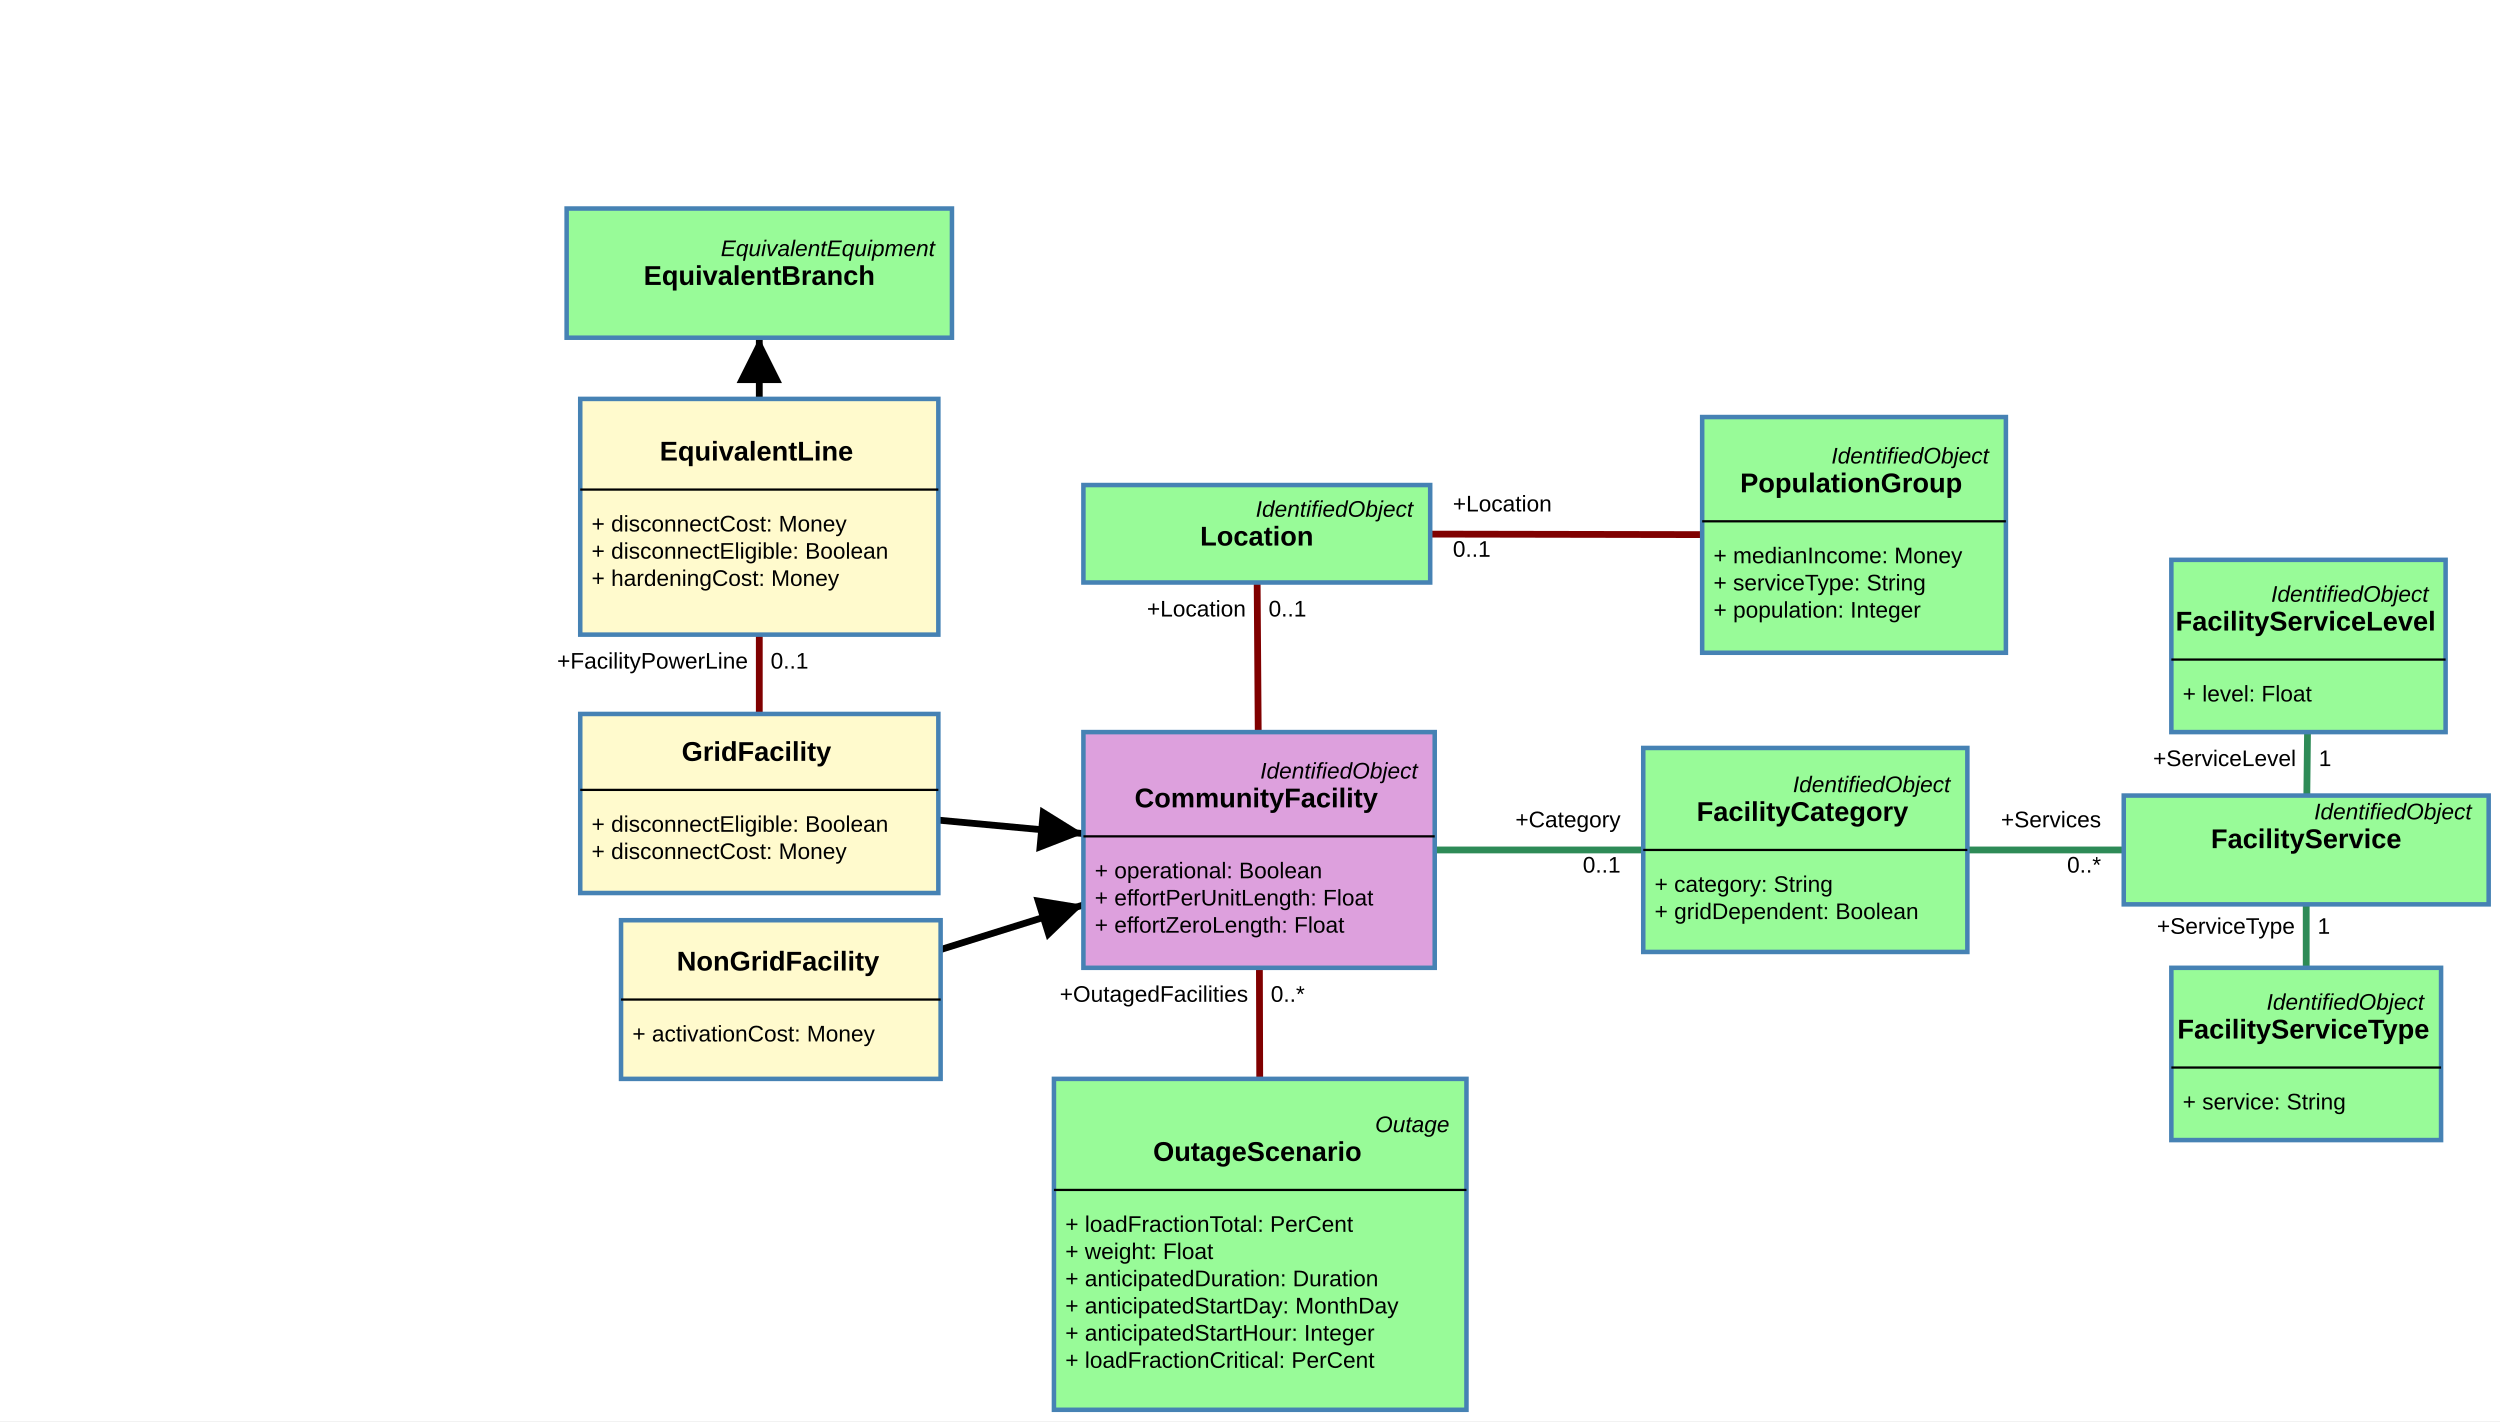
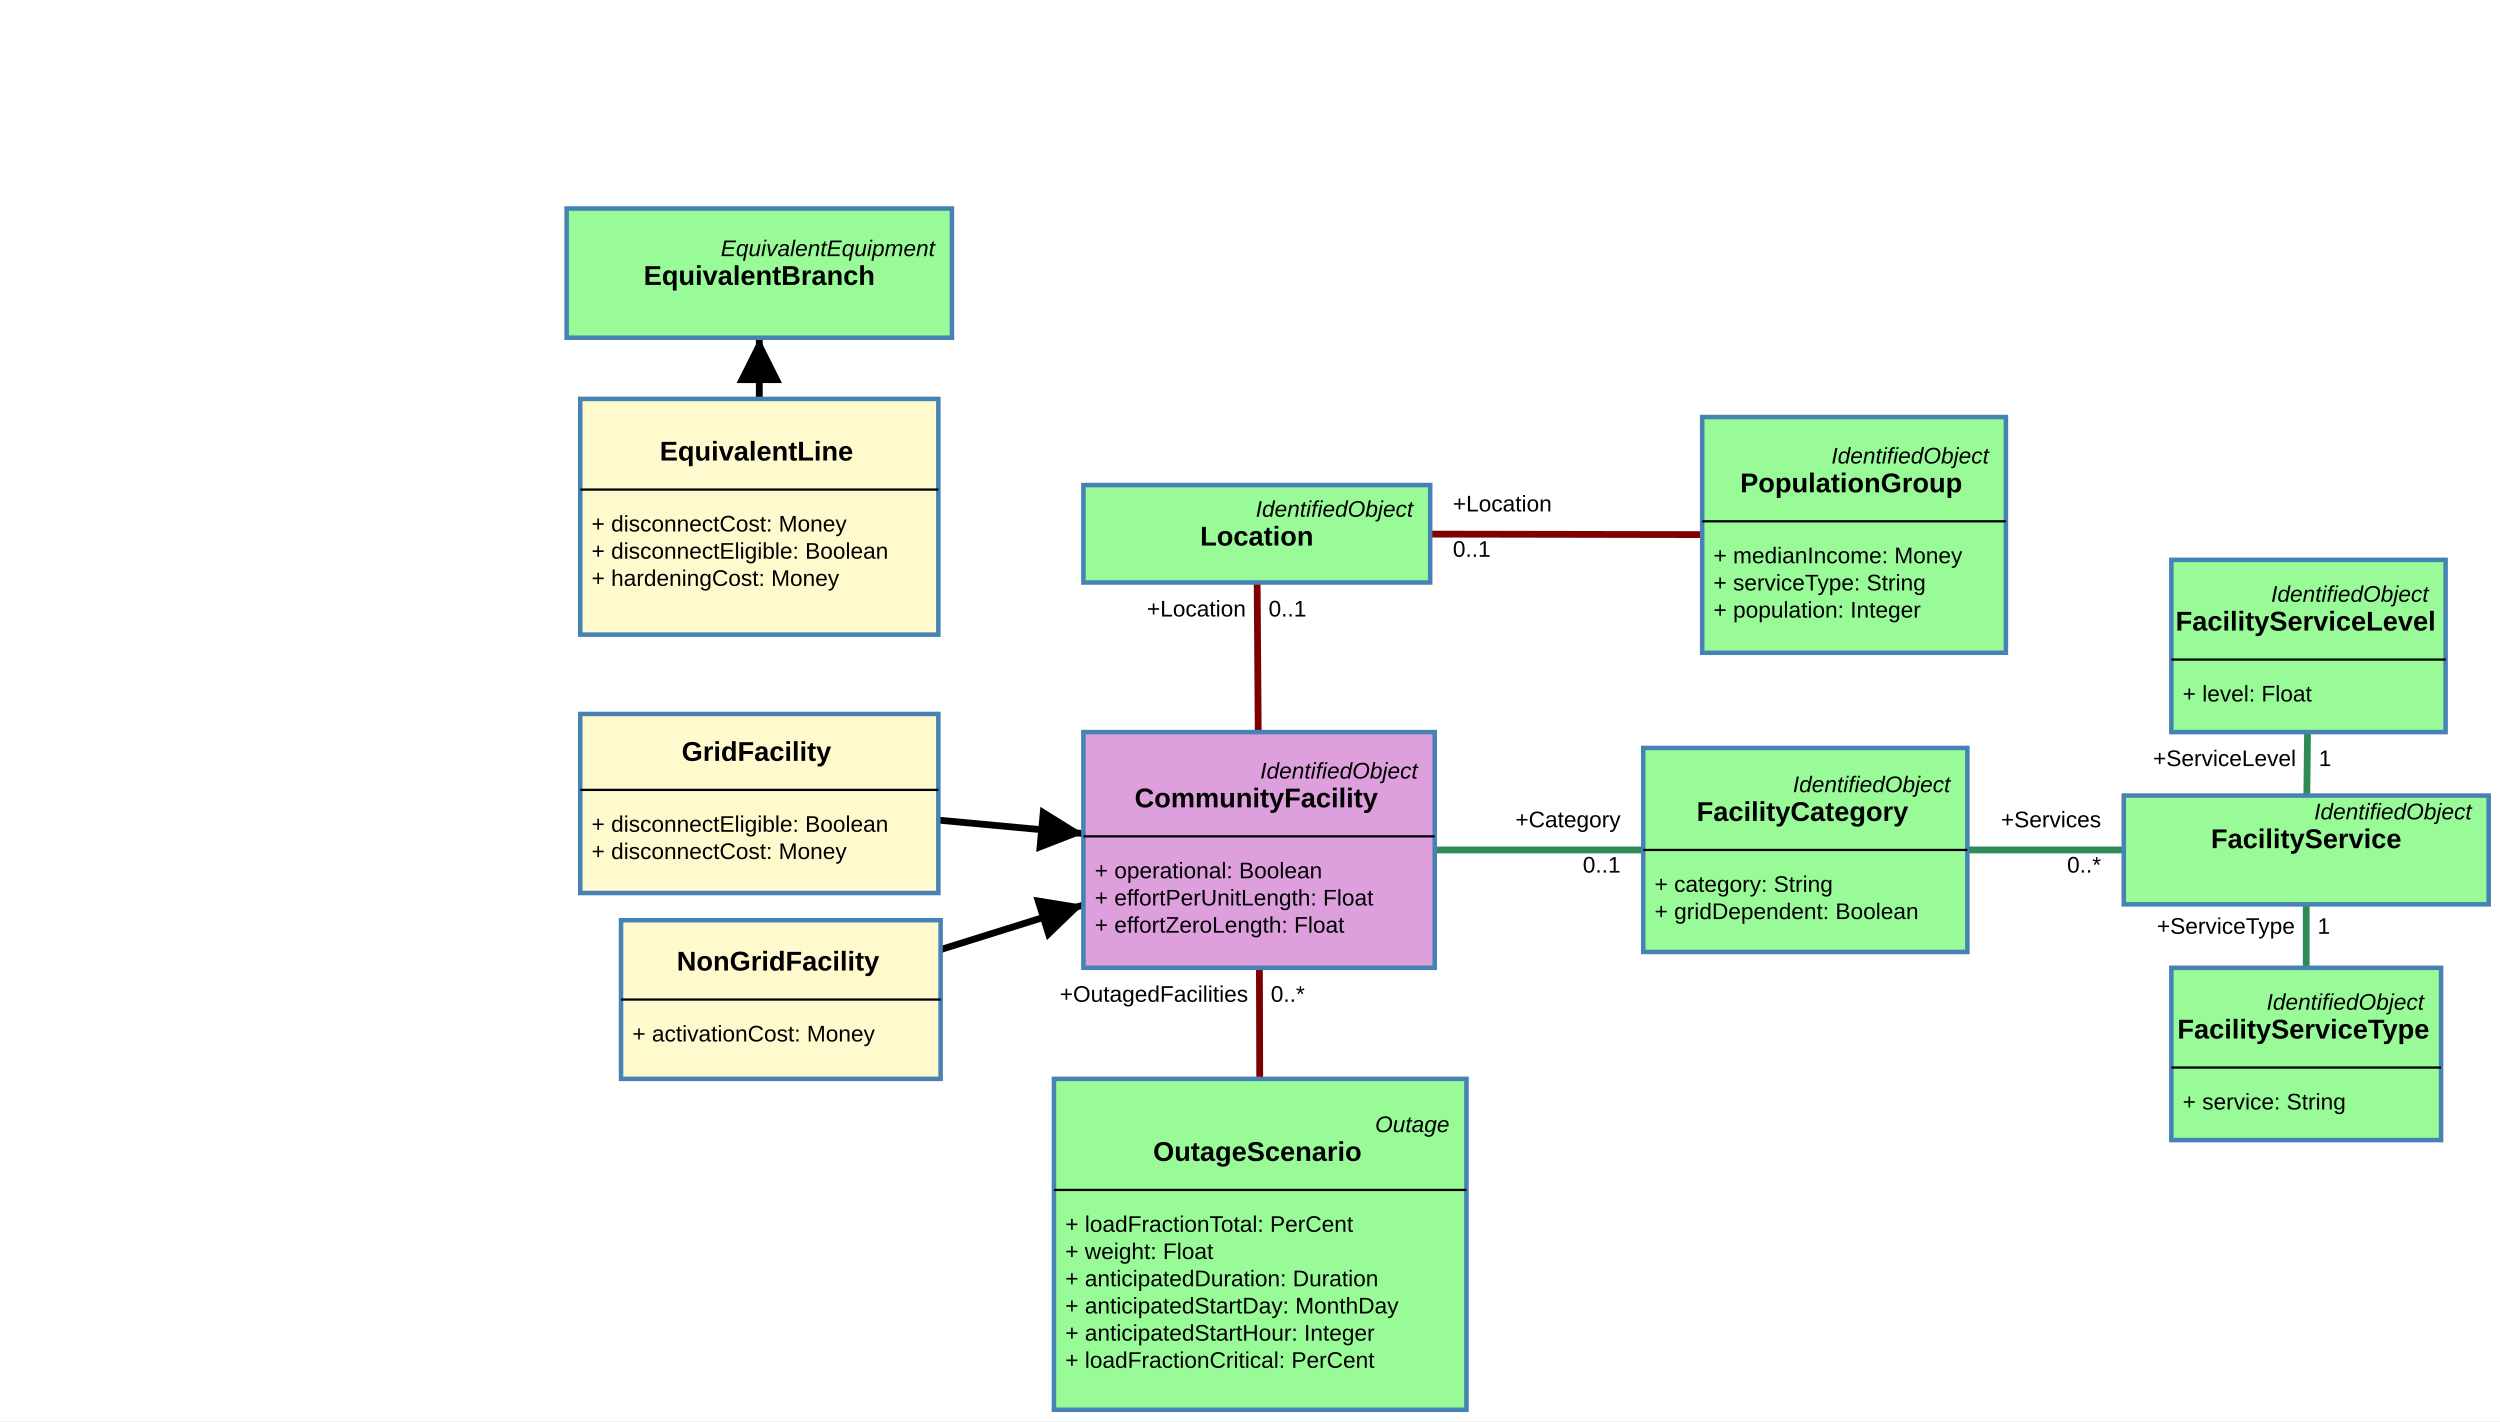
<svg xmlns="http://www.w3.org/2000/svg" width="1103" height="627">
  <rect width="100%" height="100%" fill="white" />
  <g class="zoom-group">
    <defs>
      <marker id="arrowhead" viewBox="-0 -5 10 10" refX="5" refY="0" orient="auto" markerWidth="10" markerHeight="10" xoverflow="visible">
        <path d="M 0,-5 L 10 ,0 L 0,5" fill="black" style="stroke: none;" />
      </marker>
    </defs>
    <line class="link" x1="344.5" y1="441" x2="555.5" y2="375" stroke="#000000" stroke-width="3" marker-end="url(#arrowhead)" />
    <line class="link" x1="335" y1="354.5" x2="555.5" y2="375" stroke="#000000" stroke-width="3" marker-end="url(#arrowhead)" />
    <line class="link" x1="554.5" y1="235.5" x2="555.5" y2="375" stroke="#800000" stroke-width="3" />
    <line class="link" x1="818" y1="236" x2="554.5" y2="235.5" stroke="#800000" stroke-width="3" />
    <line class="link" x1="555.5" y1="375" x2="796.5" y2="375" stroke="#2e8b57" stroke-width="3" />
-     <line class="link" x1="335" y1="228" x2="335" y2="354.5" stroke="#800000" stroke-width="3" />
    <line class="link" x1="335" y1="228" x2="335" y2="120.5" stroke="#000000" stroke-width="3" marker-end="url(#arrowhead)" />
    <line class="link" x1="556" y1="549" x2="555.5" y2="375" stroke="#800000" stroke-width="3" />
    <line class="link" x1="1017.5" y1="375" x2="796.5" y2="375" stroke="#2e8b57" stroke-width="3" />
    <line class="link" x1="1017.5" y1="375" x2="1017.5" y2="465" stroke="#2e8b57" stroke-width="3" />
    <line class="link" x1="1018.5" y1="285" x2="1017.5" y2="375" stroke="#2e8b57" stroke-width="3" />
    <line class="arrow" x2="468.456" y2="402.227" x1="344.5" y1="441" stroke="#000000" stroke-width="2" marker-end="url(#arrowhead)" />
    <line class="arrow" x2="468.043" y2="366.869" x1="335" y1="354.5" stroke="#000000" stroke-width="2" marker-end="url(#arrowhead)" />
    <line class="arrow" x2="335" y2="159" x1="335" y1="228" stroke="#000000" stroke-width="2" marker-end="url(#arrowhead)" />
    <g class="draggable" transform="translate(250, 92)">
      <rect class="box" width="170" height="57" style="fill: #98fb98; stroke: steelblue; stroke-width: 2px; cursor: move;" />
      <text x="0" y="0" text-anchor="start" font-size="10px">
        <tspan x="165" y="17.5" dy=".35em" text-anchor="end" style="font-family: Arial, sans-serif; font-weight: 400; font-style: italic; fill: black; font-size: 10px; pointer-events: none;">EquivalentEquipment</tspan>
        <tspan x="85" y="29.5" dy=".35em" text-anchor="middle" style="font-family: Arial, sans-serif; font-weight: 700; font-style: normal; fill: black; font-size: 12px; pointer-events: none;">EquivalentBranch</tspan>
      </text>
    </g>
    <g class="draggable" transform="translate(478, 214)">
      <rect class="box" width="153" height="43" style="fill: #98fb98; stroke: steelblue; stroke-width: 2px; cursor: move;" />
      <text x="0" y="0" text-anchor="start" font-size="10px">
        <tspan x="148" y="10.5" dy=".35em" text-anchor="end" style="font-family: Arial, sans-serif; font-weight: 400; font-style: italic; fill: black; font-size: 10px; pointer-events: none;">IdentifiedObject</tspan>
        <tspan x="76.5" y="22.5" dy=".35em" text-anchor="middle" style="font-family: Arial, sans-serif; font-weight: 700; font-style: normal; fill: black; font-size: 12px; pointer-events: none;">Location</tspan>
      </text>
    </g>
    <g class="draggable" transform="translate(465, 476)">
      <rect class="box" width="182" height="146" style="fill: #98fb98; stroke: steelblue; stroke-width: 2px; cursor: move;" />
      <text x="0" y="0" text-anchor="start" font-size="10px">
        <tspan x="177" y="20" dy=".35em" text-anchor="end" style="font-family: Arial, sans-serif; font-weight: 400; font-style: italic; fill: black; font-size: 10px; pointer-events: none;">Outage</tspan>
        <tspan x="91" y="32" dy=".35em" text-anchor="middle" style="font-family: Arial, sans-serif; font-weight: 700; font-style: normal; fill: black; font-size: 12px; pointer-events: none;">OutageScenario</tspan>
        <tspan x="5" y="64" dy=".35em" text-anchor="start" style="font-family: Arial, sans-serif; font-weight: 400; font-style: normal; fill: black; font-size: 10px; pointer-events: none;">+   loadFractionTotal: PerCent</tspan>
        <tspan x="5" y="76" dy=".35em" text-anchor="start" style="font-family: Arial, sans-serif; font-weight: 400; font-style: normal; fill: black; font-size: 10px; pointer-events: none;">+   weight: Float</tspan>
        <tspan x="5" y="88" dy=".35em" text-anchor="start" style="font-family: Arial, sans-serif; font-weight: 400; font-style: normal; fill: black; font-size: 10px; pointer-events: none;">+   anticipatedDuration: Duration</tspan>
        <tspan x="5" y="100" dy=".35em" text-anchor="start" style="font-family: Arial, sans-serif; font-weight: 400; font-style: normal; fill: black; font-size: 10px; pointer-events: none;">+   anticipatedStartDay: MonthDay</tspan>
        <tspan x="5" y="112" dy=".35em" text-anchor="start" style="font-family: Arial, sans-serif; font-weight: 400; font-style: normal; fill: black; font-size: 10px; pointer-events: none;">+   anticipatedStartHour: Integer</tspan>
        <tspan x="5" y="124" dy=".35em" text-anchor="start" style="font-family: Arial, sans-serif; font-weight: 400; font-style: normal; fill: black; font-size: 10px; pointer-events: none;">+   loadFractionCritical: PerCent</tspan>
      </text>
      <line x1="0" x2="182" y1="49" y2="49" stroke="black" stroke-width="1" />
    </g>
    <g class="draggable" transform="translate(725, 330)">
      <rect class="box" width="143" height="90" style="fill: #98fb98; stroke: steelblue; stroke-width: 2px; cursor: move;" />
      <text x="0" y="0" text-anchor="start" font-size="10px">
        <tspan x="138" y="16" dy=".35em" text-anchor="end" style="font-family: Arial, sans-serif; font-weight: 400; font-style: italic; fill: black; font-size: 10px; pointer-events: none;">IdentifiedObject</tspan>
        <tspan x="71.5" y="28" dy=".35em" text-anchor="middle" style="font-family: Arial, sans-serif; font-weight: 700; font-style: normal; fill: black; font-size: 12px; pointer-events: none;">FacilityCategory</tspan>
        <tspan x="5" y="60" dy=".35em" text-anchor="start" style="font-family: Arial, sans-serif; font-weight: 400; font-style: normal; fill: black; font-size: 10px; pointer-events: none;">+   category: String</tspan>
        <tspan x="5" y="72" dy=".35em" text-anchor="start" style="font-family: Arial, sans-serif; font-weight: 400; font-style: normal; fill: black; font-size: 10px; pointer-events: none;">+   gridDependent: Boolean</tspan>
      </text>
      <line x1="0" x2="143" y1="45" y2="45" stroke="black" stroke-width="1" />
    </g>
    <g class="draggable" transform="translate(478, 323)">
      <rect class="box" width="155" height="104" style="fill: #dda0dd; stroke: steelblue; stroke-width: 2px; cursor: move;" />
      <text x="0" y="0" text-anchor="start" font-size="10px">
        <tspan x="150" y="17" dy=".35em" text-anchor="end" style="font-family: Arial, sans-serif; font-weight: 400; font-style: italic; fill: black; font-size: 10px; pointer-events: none;">IdentifiedObject</tspan>
        <tspan x="77.5" y="29" dy=".35em" text-anchor="middle" style="font-family: Arial, sans-serif; font-weight: 700; font-style: normal; fill: black; font-size: 12px; pointer-events: none;">CommunityFacility</tspan>
        <tspan x="5" y="61" dy=".35em" text-anchor="start" style="font-family: Arial, sans-serif; font-weight: 400; font-style: normal; fill: black; font-size: 10px; pointer-events: none;">+   operational: Boolean</tspan>
        <tspan x="5" y="73" dy=".35em" text-anchor="start" style="font-family: Arial, sans-serif; font-weight: 400; font-style: normal; fill: black; font-size: 10px; pointer-events: none;">+   effortPerUnitLength: Float</tspan>
        <tspan x="5" y="85" dy=".35em" text-anchor="start" style="font-family: Arial, sans-serif; font-weight: 400; font-style: normal; fill: black; font-size: 10px; pointer-events: none;">+   effortZeroLength: Float</tspan>
      </text>
      <line x1="0" x2="155" y1="46" y2="46" stroke="black" stroke-width="1" />
    </g>
    <g class="draggable" transform="translate(256, 315)">
      <rect class="box" width="158" height="79" style="fill: #fffacd; stroke: steelblue; stroke-width: 2px; cursor: move;" />
      <text x="0" y="0" text-anchor="start" font-size="10px">
        <tspan x="79" y="16.5" dy=".35em" text-anchor="middle" style="font-family: Arial, sans-serif; font-weight: 700; font-style: normal; fill: black; font-size: 12px; pointer-events: none;">GridFacility</tspan>
        <tspan x="5" y="48.5" dy=".35em" text-anchor="start" style="font-family: Arial, sans-serif; font-weight: 400; font-style: normal; fill: black; font-size: 10px; pointer-events: none;">+   disconnectEligible: Boolean</tspan>
        <tspan x="5" y="60.5" dy=".35em" text-anchor="start" style="font-family: Arial, sans-serif; font-weight: 400; font-style: normal; fill: black; font-size: 10px; pointer-events: none;">+   disconnectCost: Money</tspan>
      </text>
      <line x1="0" x2="158" y1="33.5" y2="33.5" stroke="black" stroke-width="1" />
    </g>
    <g class="draggable" transform="translate(274, 406)">
      <rect class="box" width="141" height="70" style="fill: #fffacd; stroke: steelblue; stroke-width: 2px; cursor: move;" />
      <text x="0" y="0" text-anchor="start" font-size="10px">
        <tspan x="70.5" y="18" dy=".35em" text-anchor="middle" style="font-family: Arial, sans-serif; font-weight: 700; font-style: normal; fill: black; font-size: 12px; pointer-events: none;">NonGridFacility</tspan>
        <tspan x="5" y="50" dy=".35em" text-anchor="start" style="font-family: Arial, sans-serif; font-weight: 400; font-style: normal; fill: black; font-size: 10px; pointer-events: none;">+   activationCost: Money</tspan>
      </text>
      <line x1="0" x2="141" y1="35" y2="35" stroke="black" stroke-width="1" />
    </g>
    <g class="draggable" transform="translate(937, 351)">
      <rect class="box" width="161" height="48" style="fill: #98fb98; stroke: steelblue; stroke-width: 2px; cursor: move;" />
      <text x="0" y="0" text-anchor="start" font-size="10px">
        <tspan x="156" y="7" dy=".35em" text-anchor="end" style="font-family: Arial, sans-serif; font-weight: 400; font-style: italic; fill: black; font-size: 10px; pointer-events: none;">IdentifiedObject</tspan>
        <tspan x="80.5" y="19" dy=".35em" text-anchor="middle" style="font-family: Arial, sans-serif; font-weight: 700; font-style: normal; fill: black; font-size: 12px; pointer-events: none;">FacilityService</tspan>
      </text>
    </g>
    <g class="draggable" transform="translate(958, 247)">
      <rect class="box" width="121" height="76" style="fill: #98fb98; stroke: steelblue; stroke-width: 2px; cursor: move;" />
      <text x="0" y="0" text-anchor="start" font-size="10px">
        <tspan x="116" y="15" dy=".35em" text-anchor="end" style="font-family: Arial, sans-serif; font-weight: 400; font-style: italic; fill: black; font-size: 10px; pointer-events: none;">IdentifiedObject</tspan>
        <tspan x="60.5" y="27" dy=".35em" text-anchor="middle" style="font-family: Arial, sans-serif; font-weight: 700; font-style: normal; fill: black; font-size: 12px; pointer-events: none;">FacilityServiceLevel</tspan>
        <tspan x="5" y="59" dy=".35em" text-anchor="start" style="font-family: Arial, sans-serif; font-weight: 400; font-style: normal; fill: black; font-size: 10px; pointer-events: none;">+   level: Float</tspan>
      </text>
      <line x1="0" x2="121" y1="44" y2="44" stroke="black" stroke-width="1" />
    </g>
    <g class="draggable" transform="translate(751, 184)">
      <rect class="box" width="134" height="104" style="fill: #98fb98; stroke: steelblue; stroke-width: 2px; cursor: move;" />
      <text x="0" y="0" text-anchor="start" font-size="10px">
        <tspan x="129" y="17" dy=".35em" text-anchor="end" style="font-family: Arial, sans-serif; font-weight: 400; font-style: italic; fill: black; font-size: 10px; pointer-events: none;">IdentifiedObject</tspan>
        <tspan x="67" y="29" dy=".35em" text-anchor="middle" style="font-family: Arial, sans-serif; font-weight: 700; font-style: normal; fill: black; font-size: 12px; pointer-events: none;">PopulationGroup</tspan>
        <tspan x="5" y="61" dy=".35em" text-anchor="start" style="font-family: Arial, sans-serif; font-weight: 400; font-style: normal; fill: black; font-size: 10px; pointer-events: none;">+   medianIncome: Money</tspan>
        <tspan x="5" y="73" dy=".35em" text-anchor="start" style="font-family: Arial, sans-serif; font-weight: 400; font-style: normal; fill: black; font-size: 10px; pointer-events: none;">+   serviceType: String</tspan>
        <tspan x="5" y="85" dy=".35em" text-anchor="start" style="font-family: Arial, sans-serif; font-weight: 400; font-style: normal; fill: black; font-size: 10px; pointer-events: none;">+   population: Integer</tspan>
      </text>
      <line x1="0" x2="134" y1="46" y2="46" stroke="black" stroke-width="1" />
    </g>
    <g class="draggable" transform="translate(256, 176)">
      <rect class="box" width="158" height="104" style="fill: #fffacd; stroke: steelblue; stroke-width: 2px; cursor: move;" />
      <text x="0" y="0" text-anchor="start" font-size="10px">
        <tspan x="79" y="23" dy=".35em" text-anchor="middle" style="font-family: Arial, sans-serif; font-weight: 700; font-style: normal; fill: black; font-size: 12px; pointer-events: none;">EquivalentLine</tspan>
        <tspan x="5" y="55" dy=".35em" text-anchor="start" style="font-family: Arial, sans-serif; font-weight: 400; font-style: normal; fill: black; font-size: 10px; pointer-events: none;">+   disconnectCost: Money</tspan>
        <tspan x="5" y="67" dy=".35em" text-anchor="start" style="font-family: Arial, sans-serif; font-weight: 400; font-style: normal; fill: black; font-size: 10px; pointer-events: none;">+   disconnectEligible: Boolean</tspan>
        <tspan x="5" y="79" dy=".35em" text-anchor="start" style="font-family: Arial, sans-serif; font-weight: 400; font-style: normal; fill: black; font-size: 10px; pointer-events: none;">+   hardeningCost: Money</tspan>
      </text>
      <line x1="0" x2="158" y1="40" y2="40" stroke="black" stroke-width="1" />
    </g>
    <g class="draggable" transform="translate(958, 427)">
      <rect class="box" width="119" height="76" style="fill: #98fb98; stroke: steelblue; stroke-width: 2px; cursor: move;" />
      <text x="0" y="0" text-anchor="start" font-size="10px">
        <tspan x="114" y="15" dy=".35em" text-anchor="end" style="font-family: Arial, sans-serif; font-weight: 400; font-style: italic; fill: black; font-size: 10px; pointer-events: none;">IdentifiedObject</tspan>
        <tspan x="59.5" y="27" dy=".35em" text-anchor="middle" style="font-family: Arial, sans-serif; font-weight: 700; font-style: normal; fill: black; font-size: 12px; pointer-events: none;">FacilityServiceType</tspan>
        <tspan x="5" y="59" dy=".35em" text-anchor="start" style="font-family: Arial, sans-serif; font-weight: 400; font-style: normal; fill: black; font-size: 10px; pointer-events: none;">+   service: String</tspan>
      </text>
      <line x1="0" x2="119" y1="44" y2="44" stroke="black" stroke-width="1" />
    </g>
    <text class="link-text-start-top" x="424.772" y="417.455" text-anchor="start" dy="-1em" style="font-family: Arial, sans-serif; font-size: 10px; fill: black;" />
    <text class="link-text-start-top" x="423.979" y="362.308" text-anchor="start" dy="-1em" style="font-family: Arial, sans-serif; font-size: 10px; fill: black;" />
    <text class="link-text-start-top" x="549.69" y="262" text-anchor="end" dy="1em" style="font-family: Arial, sans-serif; font-size: 10px; fill: black;">+Location</text>
    <text class="link-text-start-top" x="741" y="235.863" text-anchor="end" dy="-1em" style="font-family: Arial, sans-serif; font-size: 10px; fill: black;" />
    <text class="link-text-start-top" x="643" y="375" text-anchor="start" dy="-1em" style="font-family: Arial, sans-serif; font-size: 10px; fill: black;" />
-     <text class="link-text-start-top" x="330" y="285" text-anchor="end" dy="1em" style="font-family: Arial, sans-serif; font-size: 10px; fill: black;">+FacilityPowerLine</text>
    <text class="link-text-start-top" x="330" y="171" text-anchor="end" dy="-1em" style="font-family: Arial, sans-serif; font-size: 10px; fill: black;" />
    <text class="link-text-start-top" x="550.776" y="471" text-anchor="end" dy="-1em" style="font-family: Arial, sans-serif; font-size: 10px; fill: black;" />
    <text class="link-text-start-top" x="927" y="375" text-anchor="end" dy="-1em" style="font-family: Arial, sans-serif; font-size: 10px; fill: black;">+Services</text>
    <text class="link-text-start-top" x="1012.5" y="404" text-anchor="end" dy="1em" style="font-family: Arial, sans-serif; font-size: 10px; fill: black;" />
    <text class="link-text-start-top" x="1013.022" y="328" text-anchor="end" dy="1em" style="font-family: Arial, sans-serif; font-size: 10px; fill: black;">+ServiceLevel</text>
    <text class="link-text-start-btm" x="424.772" y="417.455" dy="1em" text-anchor="start" style="font-family: Arial, sans-serif; font-size: 10px; fill: black;" />
    <text class="link-text-start-btm" x="423.979" y="362.308" dy="1em" text-anchor="start" style="font-family: Arial, sans-serif; font-size: 10px; fill: black;" />
    <text class="link-text-start-btm" x="559.69" y="262" dy="1em" text-anchor="start" style="font-family: Arial, sans-serif; font-size: 10px; fill: black;">0..1</text>
    <text class="link-text-start-btm" x="741" y="235.863" dy="1em" text-anchor="end" style="font-family: Arial, sans-serif; font-size: 10px; fill: black;" />
    <text class="link-text-start-btm" x="643" y="375" dy="1em" text-anchor="start" style="font-family: Arial, sans-serif; font-size: 10px; fill: black;" />
-     <text class="link-text-start-btm" x="340" y="285" dy="1em" text-anchor="start" style="font-family: Arial, sans-serif; font-size: 10px; fill: black;">0..1</text>
    <text class="link-text-start-btm" x="340" y="171" dy="-1em" text-anchor="start" style="font-family: Arial, sans-serif; font-size: 10px; fill: black;" />
    <text class="link-text-start-btm" x="560.776" y="471" dy="-1em" text-anchor="start" style="font-family: Arial, sans-serif; font-size: 10px; fill: black;" />
    <text class="link-text-start-btm" x="927" y="375" dy="1em" text-anchor="end" style="font-family: Arial, sans-serif; font-size: 10px; fill: black;">0..*</text>
    <text class="link-text-start-btm" x="1022.5" y="404" dy="1em" text-anchor="start" style="font-family: Arial, sans-serif; font-size: 10px; fill: black;" />
    <text class="link-text-start-btm" x="1023.022" y="328" dy="1em" text-anchor="start" style="font-family: Arial, sans-serif; font-size: 10px; fill: black;">1</text>
    <text class="link-text-end-top" x="468.228" y="400.734" dy="-1em" text-anchor="end" style="font-family: Arial, sans-serif; font-size: 10px; fill: black;" />
    <text class="link-text-end-top" x="468.021" y="367.332" dy="-1em" text-anchor="end" style="font-family: Arial, sans-serif; font-size: 10px; fill: black;" />
    <text class="link-text-end-top" x="550.091" y="318" dy="-1em" text-anchor="end" style="font-family: Arial, sans-serif; font-size: 10px; fill: black;" />
    <text class="link-text-end-top" x="641" y="235.655" dy="-1em" text-anchor="start" style="font-family: Arial, sans-serif; font-size: 10px; fill: black;">+Location</text>
    <text class="link-text-end-top" x="715" y="375" dy="-1em" text-anchor="end" style="font-family: Arial, sans-serif; font-size: 10px; fill: black;">+Category</text>
-     <text class="link-text-end-top" x="330" y="310" dy="-1em" text-anchor="end" style="font-family: Arial, sans-serif; font-size: 10px; fill: black;" />
    <text class="link-text-end-top" x="330" y="154" dy="1em" text-anchor="end" style="font-family: Arial, sans-serif; font-size: 10px; fill: black;" />
    <text class="link-text-end-top" x="550.664" y="432" dy="1em" text-anchor="end" style="font-family: Arial, sans-serif; font-size: 10px; fill: black;">+OutagedFacilities</text>
    <text class="link-text-end-top" x="878" y="375" dy="-1em" text-anchor="start" style="font-family: Arial, sans-serif; font-size: 10px; fill: black;" />
    <text class="link-text-end-top" x="1012.5" y="422" dy="-1em" text-anchor="end" style="font-family: Arial, sans-serif; font-size: 10px; fill: black;">+ServiceType</text>
    <text class="link-text-end-top" x="1012.822" y="346" dy="-1em" text-anchor="end" style="font-family: Arial, sans-serif; font-size: 10px; fill: black;" />
    <text class="link-text-end-btm" x="468.228" y="400.734" dy="1em" text-anchor="end" style="font-family: Arial, sans-serif; font-size: 10px; fill: black;" />
    <text class="link-text-end-btm" x="468.021" y="367.332" dy="1em" text-anchor="end" style="font-family: Arial, sans-serif; font-size: 10px; fill: black;" />
    <text class="link-text-end-btm" x="560.091" y="318" dy="-1em" text-anchor="start" style="font-family: Arial, sans-serif; font-size: 10px; fill: black;" />
    <text class="link-text-end-btm" x="641" y="235.655" dy="1em" text-anchor="start" style="font-family: Arial, sans-serif; font-size: 10px; fill: black;">0..1</text>
    <text class="link-text-end-btm" x="715" y="375" dy="1em" text-anchor="end" style="font-family: Arial, sans-serif; font-size: 10px; fill: black;">0..1</text>
-     <text class="link-text-end-btm" x="340" y="310" dy="-1em" text-anchor="start" style="font-family: Arial, sans-serif; font-size: 10px; fill: black;" />
    <text class="link-text-end-btm" x="340" y="154" dy="1em" text-anchor="start" style="font-family: Arial, sans-serif; font-size: 10px; fill: black;" />
    <text class="link-text-end-btm" x="560.664" y="432" dy="1em" text-anchor="start" style="font-family: Arial, sans-serif; font-size: 10px; fill: black;">0..*</text>
    <text class="link-text-end-btm" x="878" y="375" dy="1em" text-anchor="start" style="font-family: Arial, sans-serif; font-size: 10px; fill: black;" />
    <text class="link-text-end-btm" x="1022.5" y="422" dy="-1em" text-anchor="start" style="font-family: Arial, sans-serif; font-size: 10px; fill: black;">1</text>
    <text class="link-text-end-btm" x="1022.822" y="346" dy="-1em" text-anchor="start" style="font-family: Arial, sans-serif; font-size: 10px; fill: black;" />
  </g>
</svg>
